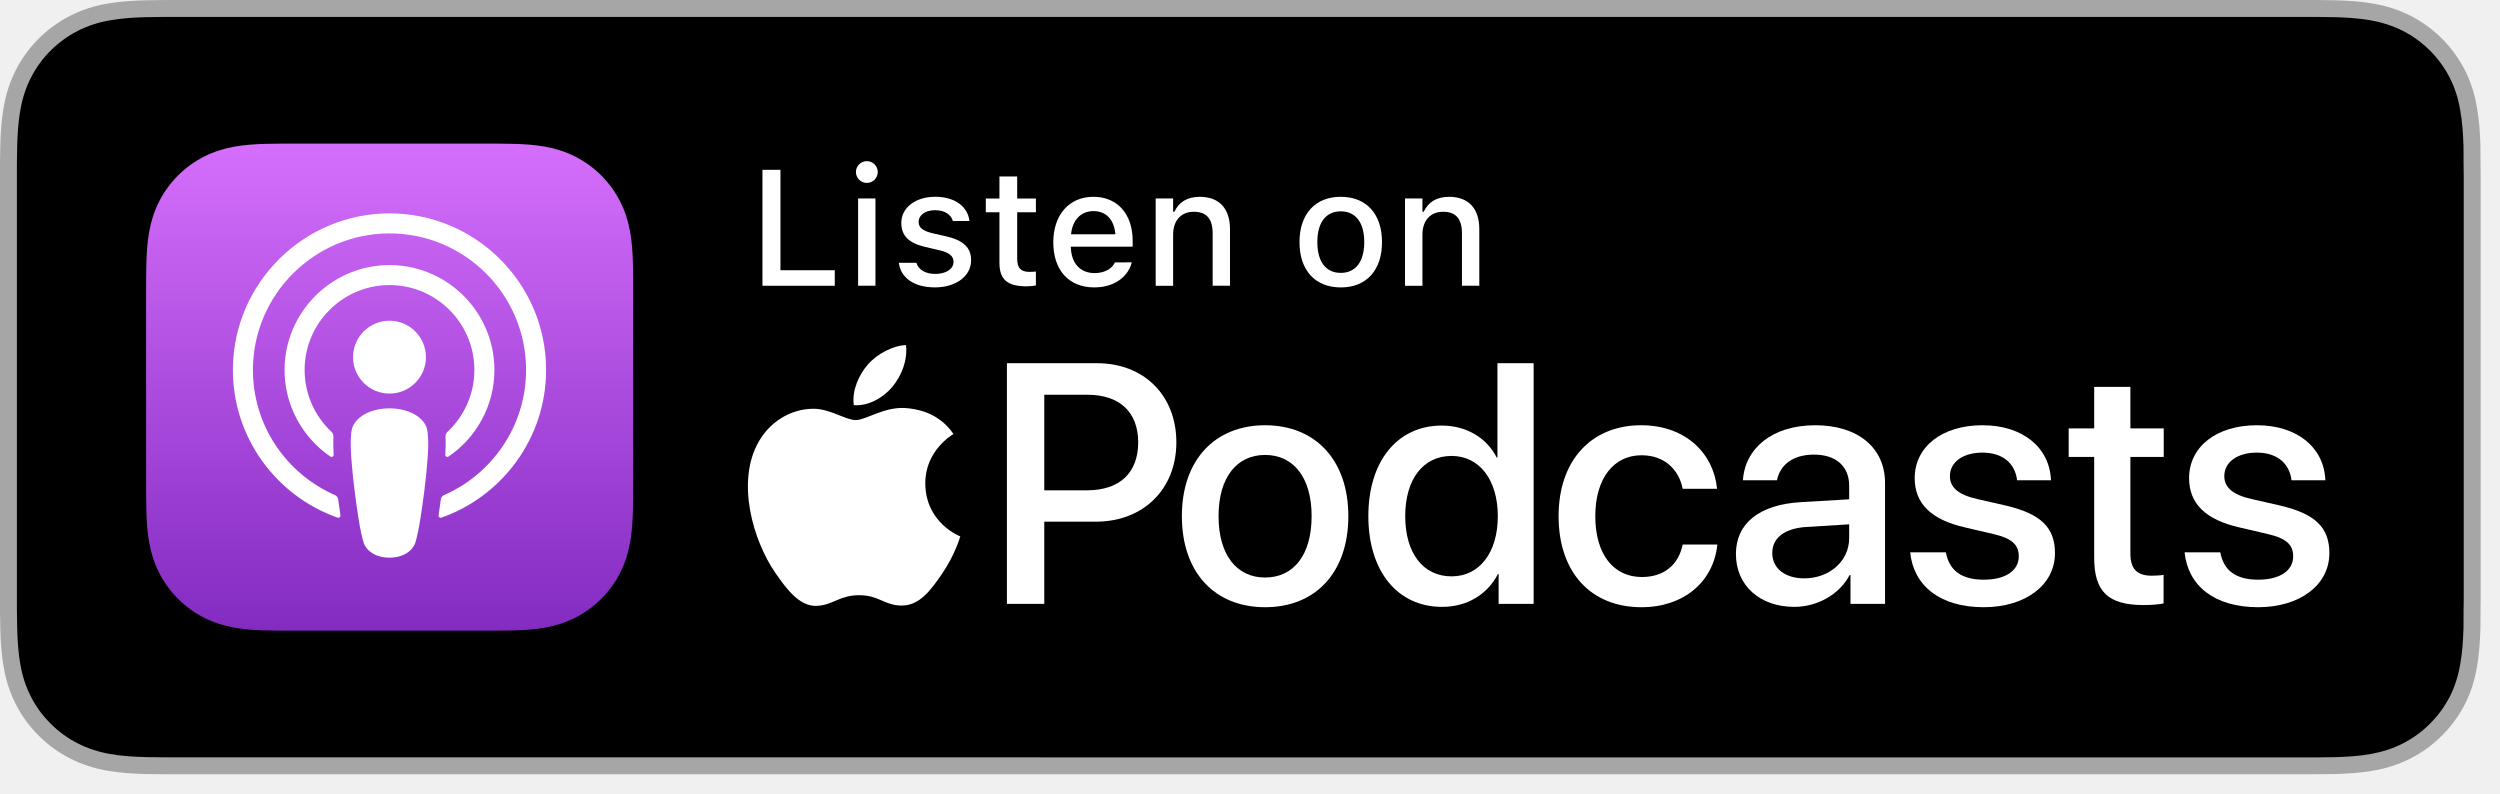
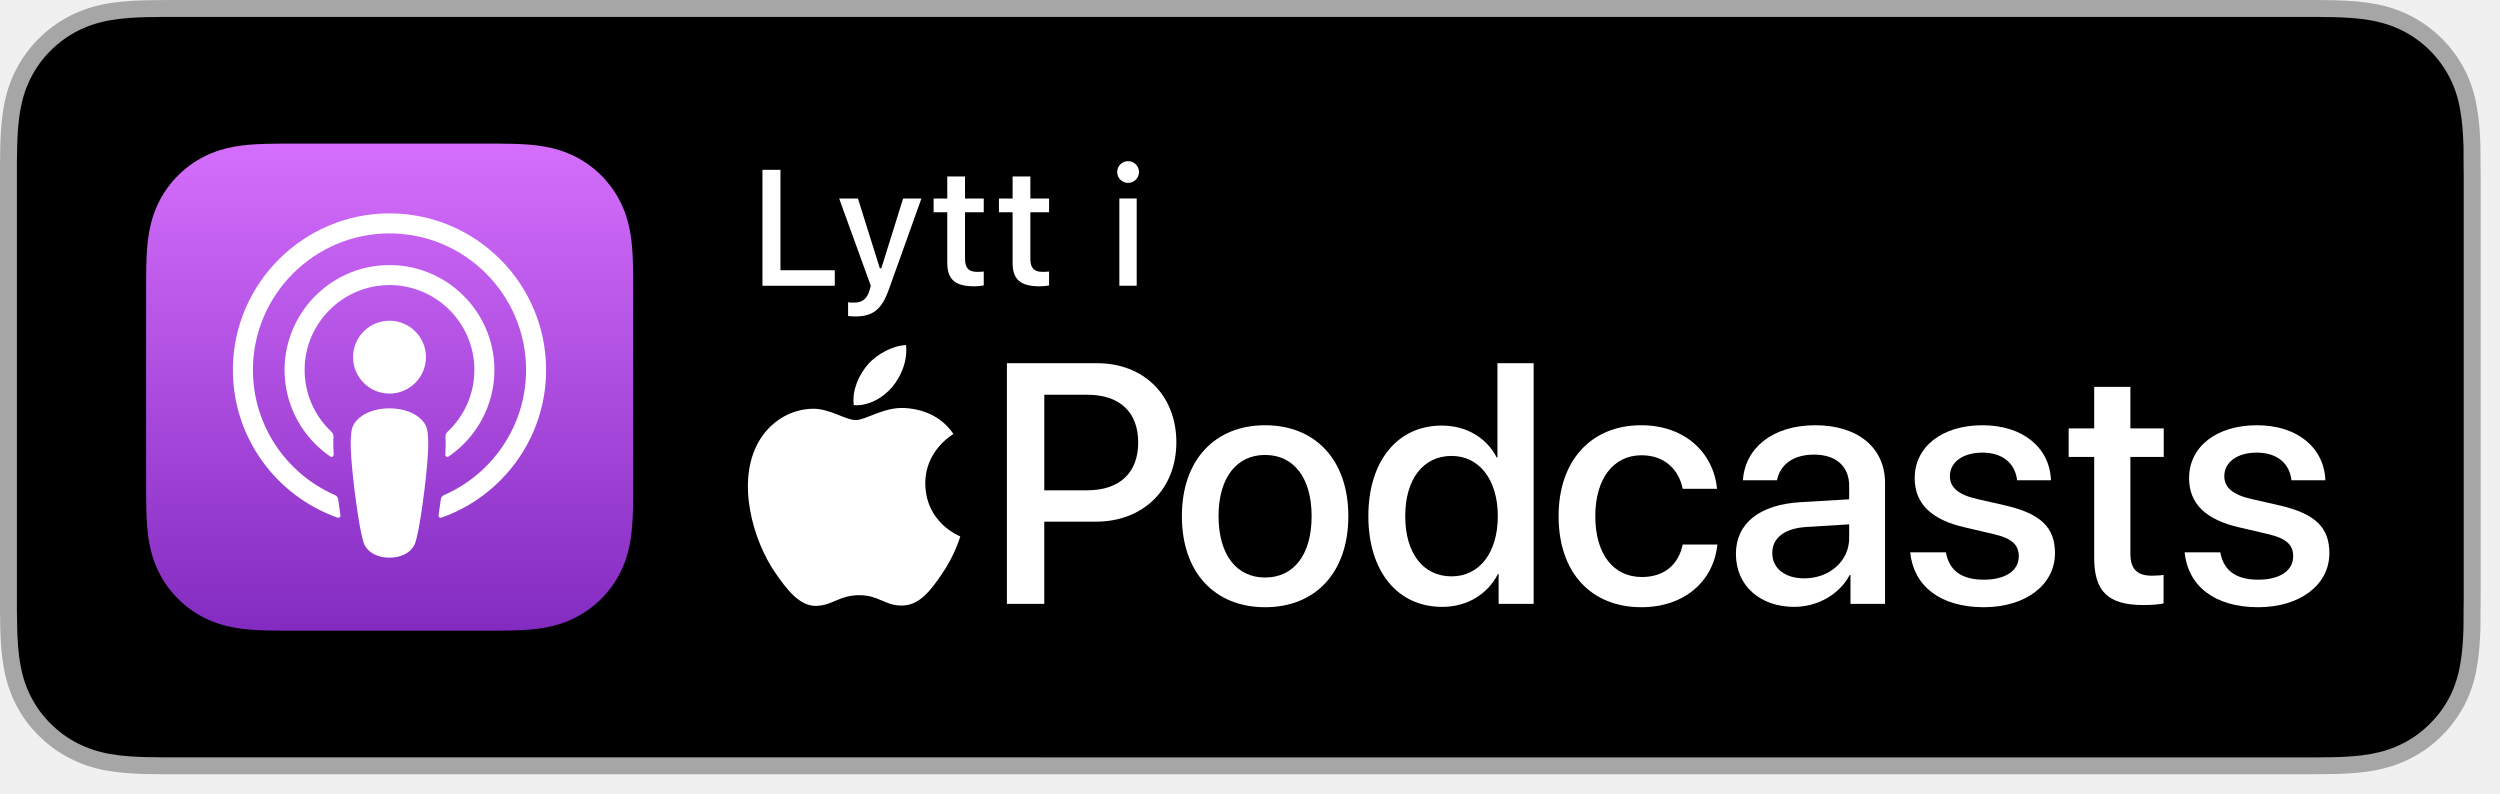
<svg xmlns="http://www.w3.org/2000/svg" version="1.1" id="Artwork" x="0px" y="0px" width="129.155px" height="41px" viewBox="0 0 129.155 41" style="enable-background:new 0 0 129.155 41;" xml:space="preserve">
-   <style type="text/css">
- 	.st0{fill:#A6A6A6;}
- 	.st1{fill:url(#SVGID_1_);}
- 	.st2{fill:#FFFFFF;}
- </style>
  <g>
-     <path class="st0" d="M118.625,0H9.535C9.168,0,8.806,0,8.44,0.002C8.134,0.004,7.83,0.01,7.521,0.015   C6.855,0.031,6.182,0.072,5.517,0.191C4.848,0.309,4.226,0.509,3.616,0.818C3.018,1.125,2.471,1.523,1.998,1.997   C1.519,2.471,1.123,3.02,0.819,3.618C0.508,4.227,0.311,4.852,0.194,5.521C0.074,6.184,0.032,6.854,0.015,7.523   C0.006,7.83,0.005,8.138,0,8.444C0,8.807,0,9.17,0,9.536v20.929c0,0.369,0,0.73,0,1.094c0.005,0.311,0.006,0.611,0.015,0.922   c0.017,0.67,0.059,1.34,0.179,2.002c0.117,0.67,0.314,1.298,0.625,1.904c0.303,0.596,0.7,1.145,1.178,1.614   c0.473,0.478,1.02,0.875,1.619,1.179c0.609,0.312,1.231,0.51,1.901,0.631c0.665,0.119,1.338,0.158,2.004,0.177   c0.309,0.007,0.613,0.011,0.919,0.011C8.806,40,9.168,40,9.535,40h109.091c0.359,0,0.725,0,1.084-0.002   c0.305,0,0.617-0.004,0.922-0.011c0.67-0.019,1.342-0.058,2-0.177c0.67-0.121,1.293-0.318,1.908-0.631   c0.598-0.304,1.145-0.701,1.617-1.179c0.476-0.47,0.873-1.019,1.182-1.614c0.307-0.606,0.506-1.234,0.619-1.904   c0.123-0.662,0.162-1.332,0.186-2.002c0.004-0.311,0.004-0.611,0.004-0.922c0.008-0.363,0.008-0.725,0.008-1.094V9.536   c0-0.366,0-0.729-0.008-1.092c0-0.307,0-0.614-0.004-0.921c-0.023-0.67-0.062-1.34-0.186-2.002   c-0.113-0.67-0.312-1.295-0.619-1.903c-0.309-0.599-0.705-1.147-1.182-1.621c-0.473-0.474-1.02-0.872-1.617-1.179   c-0.615-0.31-1.238-0.51-1.908-0.627c-0.658-0.119-1.33-0.16-2-0.177c-0.305-0.005-0.617-0.011-0.922-0.013   C119.35,0,118.985,0,118.625,0L118.625,0z" />
+     <path style="fill:#A6A6A6;" d="M118.625,0H9.535C9.168,0,8.806,0,8.44,0.002C8.134,0.004,7.83,0.01,7.521,0.015   C6.855,0.031,6.182,0.072,5.517,0.191C4.848,0.309,4.226,0.509,3.616,0.818C3.018,1.125,2.471,1.523,1.998,1.997   C1.519,2.471,1.123,3.02,0.819,3.618C0.508,4.227,0.311,4.852,0.194,5.521C0.074,6.184,0.032,6.854,0.015,7.523   C0.006,7.83,0.005,8.138,0,8.444C0,8.807,0,9.17,0,9.536v20.929c0,0.369,0,0.73,0,1.094c0.005,0.311,0.006,0.611,0.015,0.922   c0.017,0.67,0.059,1.34,0.179,2.002c0.117,0.67,0.314,1.298,0.625,1.904c0.303,0.596,0.7,1.145,1.178,1.614   c0.473,0.478,1.02,0.875,1.619,1.179c0.609,0.312,1.231,0.51,1.901,0.631c0.665,0.119,1.338,0.158,2.004,0.177   c0.309,0.007,0.613,0.011,0.919,0.011C8.806,40,9.168,40,9.535,40h109.091c0.359,0,0.725,0,1.084-0.002   c0.305,0,0.617-0.004,0.922-0.011c0.67-0.019,1.342-0.058,2-0.177c0.67-0.121,1.293-0.318,1.908-0.631   c0.598-0.304,1.145-0.701,1.617-1.179c0.476-0.47,0.873-1.019,1.182-1.614c0.307-0.606,0.506-1.234,0.619-1.904   c0.123-0.662,0.162-1.332,0.186-2.002c0.004-0.311,0.004-0.611,0.004-0.922c0.008-0.363,0.008-0.725,0.008-1.094V9.536   c0-0.366,0-0.729-0.008-1.092c0-0.307,0-0.614-0.004-0.921c-0.023-0.67-0.062-1.34-0.186-2.002   c-0.113-0.67-0.312-1.295-0.619-1.903c-0.309-0.599-0.705-1.147-1.182-1.621c-0.473-0.474-1.02-0.872-1.617-1.179   c-0.615-0.31-1.238-0.51-1.908-0.627c-0.658-0.119-1.33-0.16-2-0.177c-0.305-0.005-0.617-0.011-0.922-0.013   C119.35,0,118.985,0,118.625,0L118.625,0z" />
    <path d="M8.445,39.125c-0.305,0-0.602-0.004-0.904-0.011c-0.559-0.016-1.222-0.047-1.869-0.163c-0.61-0.11-1.153-0.29-1.657-0.548   c-0.521-0.265-0.99-0.606-1.397-1.017c-0.414-0.406-0.754-0.873-1.021-1.396c-0.259-0.505-0.437-1.047-0.543-1.657   c-0.122-0.673-0.153-1.355-0.166-1.875c-0.006-0.211-0.015-0.913-0.015-0.913V8.444c0,0,0.009-0.691,0.015-0.895   c0.013-0.524,0.044-1.206,0.166-1.872C1.16,5.064,1.337,4.522,1.597,4.016c0.266-0.524,0.606-0.994,1.015-1.398   c0.414-0.414,0.884-0.757,1.402-1.022c0.514-0.261,1.055-0.439,1.653-0.544C6.341,0.931,7.023,0.9,7.543,0.887l0.902-0.012h111.259   l0.913,0.013c0.513,0.013,1.195,0.043,1.858,0.163c0.603,0.105,1.147,0.285,1.671,0.548c0.513,0.263,0.982,0.605,1.392,1.016   c0.409,0.406,0.752,0.878,1.023,1.404c0.258,0.511,0.434,1.053,0.535,1.649c0.116,0.631,0.152,1.279,0.174,1.887   c0.003,0.283,0.003,0.587,0.003,0.89c0.008,0.375,0.008,0.732,0.008,1.092v20.929c0,0.363,0,0.718-0.008,1.075   c0,0.325,0,0.623-0.004,0.93c-0.021,0.589-0.057,1.236-0.171,1.854c-0.104,0.613-0.279,1.155-0.54,1.67   c-0.27,0.52-0.612,0.989-1.016,1.386c-0.413,0.418-0.882,0.759-1.399,1.023c-0.519,0.264-1.048,0.438-1.668,0.55   c-0.641,0.116-1.304,0.147-1.869,0.163c-0.293,0.007-0.6,0.011-0.897,0.011l-1.084,0.002L8.445,39.125z" />
    <g>
      <g>
        <linearGradient id="SVGID_1_" gradientUnits="userSpaceOnUse" x1="20.13" y1="7.418" x2="20.13" y2="32.582">
          <stop offset="0" style="stop-color:#D56EFC" />
          <stop offset="1" style="stop-color:#832BC1" />
        </linearGradient>
-         <path class="st1" d="M32.712,15.29c0-0.301,0-0.601-0.002-0.902c-0.002-0.253-0.004-0.506-0.011-0.759     c-0.015-0.551-0.047-1.107-0.145-1.653c-0.099-0.554-0.262-1.069-0.518-1.572c-0.252-0.494-0.58-0.946-0.972-1.338     c-0.392-0.392-0.844-0.721-1.338-0.972c-0.503-0.256-1.018-0.418-1.571-0.518c-0.545-0.098-1.102-0.131-1.653-0.145     c-0.253-0.007-0.506-0.01-0.759-0.011c-0.301-0.002-0.601-0.002-0.902-0.002h-9.421c-0.301,0-0.601,0-0.902,0.002     c-0.253,0.002-0.506,0.004-0.759,0.011c-0.551,0.015-1.108,0.047-1.653,0.145c-0.553,0.099-1.068,0.262-1.571,0.518     c-0.494,0.252-0.946,0.58-1.338,0.972C8.804,9.458,8.476,9.91,8.224,10.404c-0.256,0.503-0.418,1.018-0.518,1.572     c-0.098,0.545-0.13,1.101-0.145,1.653c-0.007,0.253-0.01,0.506-0.011,0.759c-0.002,0.301-0.002,0.601-0.002,0.902v9.421     c0,0.301,0,0.601,0.002,0.902c0.002,0.253,0.004,0.506,0.011,0.759c0.015,0.551,0.047,1.107,0.145,1.653     c0.099,0.554,0.262,1.069,0.518,1.572c0.252,0.494,0.58,0.946,0.972,1.338c0.392,0.392,0.844,0.721,1.338,0.972     c0.503,0.256,1.018,0.418,1.571,0.518c0.545,0.098,1.102,0.131,1.653,0.145c0.253,0.007,0.506,0.01,0.759,0.011     c0.301,0.002,0.601,0.002,0.902,0.002h9.421c0.301,0,0.601,0,0.902-0.002c0.253-0.002,0.506-0.004,0.759-0.011     c0.551-0.015,1.108-0.047,1.653-0.145c0.553-0.099,1.068-0.262,1.571-0.518c0.494-0.252,0.946-0.58,1.338-0.972     c0.392-0.392,0.721-0.844,0.972-1.338c0.256-0.503,0.418-1.018,0.518-1.572c0.098-0.545,0.13-1.101,0.145-1.653     c0.007-0.253,0.01-0.506,0.011-0.759c0.002-0.301,0.002-0.601,0.002-0.902V15.29z" />
+         <path style="fill:url(#SVGID_1_);" d="M32.712,15.29c0-0.301,0-0.601-0.002-0.902c-0.002-0.253-0.004-0.506-0.011-0.759     c-0.015-0.551-0.047-1.107-0.145-1.653c-0.099-0.554-0.262-1.069-0.518-1.572c-0.252-0.494-0.58-0.946-0.972-1.338     c-0.392-0.392-0.844-0.721-1.338-0.972c-0.503-0.256-1.018-0.418-1.571-0.518c-0.545-0.098-1.102-0.131-1.653-0.145     c-0.253-0.007-0.506-0.01-0.759-0.011c-0.301-0.002-0.601-0.002-0.902-0.002h-9.421c-0.301,0-0.601,0-0.902,0.002     c-0.253,0.002-0.506,0.004-0.759,0.011c-0.551,0.015-1.108,0.047-1.653,0.145c-0.553,0.099-1.068,0.262-1.571,0.518     c-0.494,0.252-0.946,0.58-1.338,0.972C8.804,9.458,8.476,9.91,8.224,10.404c-0.256,0.503-0.418,1.018-0.518,1.572     c-0.098,0.545-0.13,1.101-0.145,1.653c-0.007,0.253-0.01,0.506-0.011,0.759c-0.002,0.301-0.002,0.601-0.002,0.902v9.421     c0,0.301,0,0.601,0.002,0.902c0.002,0.253,0.004,0.506,0.011,0.759c0.015,0.551,0.047,1.107,0.145,1.653     c0.099,0.554,0.262,1.069,0.518,1.572c0.252,0.494,0.58,0.946,0.972,1.338c0.392,0.392,0.844,0.721,1.338,0.972     c0.503,0.256,1.018,0.418,1.571,0.518c0.545,0.098,1.102,0.131,1.653,0.145c0.253,0.007,0.506,0.01,0.759,0.011     c0.301,0.002,0.601,0.002,0.902,0.002h9.421c0.301,0,0.601,0,0.902-0.002c0.253-0.002,0.506-0.004,0.759-0.011     c0.551-0.015,1.108-0.047,1.653-0.145c0.553-0.099,1.068-0.262,1.571-0.518c0.494-0.252,0.946-0.58,1.338-0.972     c0.392-0.392,0.721-0.844,0.972-1.338c0.256-0.503,0.418-1.018,0.518-1.572c0.098-0.545,0.13-1.101,0.145-1.653     c0.007-0.253,0.01-0.506,0.011-0.759c0.002-0.301,0.002-0.601,0.002-0.902V15.29z" />
      </g>
-       <path class="st2" d="M20.122,16.569c1.04,0,1.883,0.843,1.883,1.882c0,1.04-0.843,1.882-1.883,1.882    c-1.04,0-1.883-0.843-1.883-1.882C18.239,17.412,19.082,16.569,20.122,16.569z M25.542,19.112c0,1.858-0.94,3.5-2.37,4.476    c-0.073,0.05-0.172-0.007-0.166-0.095c0.02-0.33,0.026-0.623,0.009-0.924c-0.006-0.099,0.033-0.195,0.106-0.263    c0.853-0.8,1.386-1.936,1.386-3.195c0-2.475-2.062-4.477-4.558-4.38c-2.297,0.089-4.15,1.965-4.21,4.263    c-0.034,1.305,0.505,2.488,1.384,3.313c0.072,0.068,0.111,0.164,0.105,0.263c-0.017,0.301-0.011,0.593,0.009,0.924    c0.005,0.088-0.093,0.144-0.166,0.095c-1.448-0.989-2.394-2.66-2.37-4.547c0.037-2.869,2.338-5.233,5.205-5.344    C22.993,13.578,25.542,16.053,25.542,19.112z M20.099,11.023c4.472-0.013,8.114,3.621,8.114,8.088    c0,3.522-2.264,6.525-5.413,7.632c-0.077,0.027-0.156-0.037-0.143-0.118c0.042-0.277,0.081-0.555,0.117-0.828    c0.013-0.097,0.074-0.18,0.163-0.219c2.494-1.089,4.241-3.578,4.241-6.467c0-3.909-3.197-7.085-7.114-7.053    c-3.832,0.031-6.96,3.154-6.997,6.984c-0.028,2.919,1.727,5.438,4.24,6.536c0.089,0.039,0.151,0.122,0.164,0.219    c0.036,0.274,0.075,0.552,0.117,0.829c0.012,0.081-0.066,0.145-0.143,0.118c-3.18-1.118-5.457-4.168-5.413-7.735    C12.086,14.608,15.695,11.036,20.099,11.023z M20.122,21.095c0.716,0,1.322,0.233,1.668,0.598c0.18,0.19,0.275,0.385,0.305,0.662    c0.058,0.537,0.025,1-0.038,1.74c-0.06,0.705-0.174,1.645-0.323,2.602c-0.106,0.681-0.192,1.049-0.27,1.312    c-0.127,0.427-0.601,0.8-1.343,0.8s-1.216-0.373-1.343-0.8c-0.078-0.263-0.164-0.631-0.27-1.312    c-0.149-0.957-0.263-1.897-0.323-2.602c-0.063-0.74-0.096-1.203-0.038-1.74c0.03-0.277,0.125-0.472,0.305-0.662    C18.8,21.328,19.406,21.095,20.122,21.095z" />
+       <path style="fill:#FFFFFF;" d="M20.122,16.569c1.04,0,1.883,0.843,1.883,1.882c0,1.04-0.843,1.882-1.883,1.882    c-1.04,0-1.883-0.843-1.883-1.882C18.239,17.412,19.082,16.569,20.122,16.569z M25.542,19.112c0,1.858-0.94,3.5-2.37,4.476    c-0.073,0.05-0.172-0.007-0.166-0.095c0.02-0.33,0.026-0.623,0.009-0.924c-0.006-0.099,0.033-0.195,0.106-0.263    c0.853-0.8,1.386-1.936,1.386-3.195c0-2.475-2.062-4.477-4.558-4.38c-2.297,0.089-4.15,1.965-4.21,4.263    c-0.034,1.305,0.505,2.488,1.384,3.313c0.072,0.068,0.111,0.164,0.105,0.263c-0.017,0.301-0.011,0.593,0.009,0.924    c0.005,0.088-0.093,0.144-0.166,0.095c-1.448-0.989-2.394-2.66-2.37-4.547c0.037-2.869,2.338-5.233,5.205-5.344    C22.993,13.578,25.542,16.053,25.542,19.112z M20.099,11.023c4.472-0.013,8.114,3.621,8.114,8.088    c0,3.522-2.264,6.525-5.413,7.632c-0.077,0.027-0.156-0.037-0.143-0.118c0.042-0.277,0.081-0.555,0.117-0.828    c0.013-0.097,0.074-0.18,0.163-0.219c2.494-1.089,4.241-3.578,4.241-6.467c0-3.909-3.197-7.085-7.114-7.053    c-3.832,0.031-6.96,3.154-6.997,6.984c-0.028,2.919,1.727,5.438,4.24,6.536c0.089,0.039,0.151,0.122,0.164,0.219    c0.036,0.274,0.075,0.552,0.117,0.829c0.012,0.081-0.066,0.145-0.143,0.118c-3.18-1.118-5.457-4.168-5.413-7.735    C12.086,14.608,15.695,11.036,20.099,11.023z M20.122,21.095c0.716,0,1.322,0.233,1.668,0.598c0.18,0.19,0.275,0.385,0.305,0.662    c0.058,0.537,0.025,1-0.038,1.74c-0.06,0.705-0.174,1.645-0.323,2.602c-0.106,0.681-0.192,1.049-0.27,1.312    c-0.127,0.427-0.601,0.8-1.343,0.8s-1.216-0.373-1.343-0.8c-0.078-0.263-0.164-0.631-0.27-1.312    c-0.149-0.957-0.263-1.897-0.323-2.602c-0.063-0.74-0.096-1.203-0.038-1.74c0.03-0.277,0.125-0.472,0.305-0.662    C18.8,21.328,19.406,21.095,20.122,21.095z" />
    </g>
    <g>
      <g>
        <g>
          <g>
-             <path class="st2" d="M56.68,18.764c2.413,0,4.093,1.663,4.093,4.084c0,2.43-1.715,4.102-4.153,4.102h-2.671v4.248h-1.93V18.764       H56.68z M53.949,25.33h2.215c1.68,0,2.637-0.905,2.637-2.473c0-1.568-0.956-2.464-2.628-2.464h-2.223V25.33z" />
-             <path class="st2" d="M61.058,26.665c0-2.912,1.715-4.696,4.3-4.696c2.585,0,4.3,1.784,4.3,4.696c0,2.921-1.706,4.705-4.3,4.705       C62.764,31.37,61.058,29.586,61.058,26.665z M67.761,26.665c0-2.008-0.948-3.162-2.404-3.162c-1.456,0-2.404,1.155-2.404,3.162       c0,2.016,0.948,3.171,2.404,3.171C66.822,29.836,67.761,28.682,67.761,26.665z" />
-             <path class="st2" d="M70.692,26.665c0-2.861,1.516-4.679,3.791-4.679c1.301,0,2.335,0.655,2.843,1.654h0.035v-4.877h1.87       v12.434h-1.809v-1.542h-0.035c-0.534,1.034-1.568,1.697-2.886,1.697C72.209,31.353,70.692,29.526,70.692,26.665z        M72.597,26.665c0,1.913,0.922,3.111,2.396,3.111c1.43,0,2.387-1.215,2.387-3.111c0-1.878-0.956-3.111-2.387-3.111       C73.519,23.555,72.597,24.761,72.597,26.665z" />
-             <path class="st2" d="M86.931,25.252c-0.189-0.965-0.913-1.732-2.128-1.732c-1.439,0-2.387,1.198-2.387,3.145       c0,1.99,0.957,3.145,2.404,3.145c1.146,0,1.896-0.629,2.111-1.68h1.792c-0.198,1.93-1.741,3.24-3.921,3.24       c-2.594,0-4.282-1.775-4.282-4.705c0-2.878,1.689-4.696,4.265-4.696c2.335,0,3.757,1.499,3.921,3.283H86.931z" />
-             <path class="st2" d="M89.681,28.621c0-1.586,1.215-2.559,3.369-2.68l2.482-0.146v-0.698c0-1.008-0.681-1.611-1.818-1.611       c-1.077,0-1.749,0.517-1.913,1.327h-1.758c0.103-1.637,1.499-2.844,3.74-2.844c2.197,0,3.602,1.163,3.602,2.981v6.247H95.6       v-1.491h-0.043c-0.526,1.008-1.672,1.646-2.861,1.646C90.922,31.353,89.681,30.25,89.681,28.621z M95.532,27.803v-0.715       L93.3,27.225c-1.112,0.078-1.741,0.569-1.741,1.344c0,0.793,0.655,1.31,1.654,1.31C94.515,29.879,95.532,28.983,95.532,27.803z       " />
-             <path class="st2" d="M102.415,21.969c2.111,0,3.481,1.172,3.542,2.844h-1.749c-0.103-0.879-0.75-1.43-1.792-1.43       c-1.008,0-1.68,0.491-1.68,1.215c0,0.569,0.414,0.956,1.396,1.18l1.473,0.336c1.853,0.431,2.559,1.155,2.559,2.464       c0,1.654-1.542,2.792-3.679,2.792c-2.266,0-3.628-1.112-3.8-2.835h1.844c0.172,0.948,0.819,1.413,1.956,1.413       c1.12,0,1.809-0.465,1.809-1.206c0-0.586-0.336-0.931-1.327-1.155l-1.473-0.345c-1.723-0.396-2.577-1.224-2.577-2.542       C98.917,23.081,100.33,21.969,102.415,21.969z" />
-             <path class="st2" d="M110.06,19.987v2.146h1.723v1.474h-1.723v4.998c0,0.784,0.345,1.137,1.103,1.137       c0.189,0,0.491-0.017,0.612-0.043v1.473c-0.207,0.052-0.62,0.086-1.034,0.086c-1.835,0-2.551-0.698-2.551-2.447v-5.204h-1.318       v-1.474h1.318v-2.146H110.06z" />
-             <path class="st2" d="M116.591,21.969c2.111,0,3.481,1.172,3.542,2.844h-1.749c-0.103-0.879-0.75-1.43-1.792-1.43       c-1.008,0-1.68,0.491-1.68,1.215c0,0.569,0.414,0.956,1.396,1.18l1.473,0.336c1.853,0.431,2.559,1.155,2.559,2.464       c0,1.654-1.542,2.792-3.679,2.792c-2.266,0-3.628-1.112-3.8-2.835h1.844c0.172,0.948,0.819,1.413,1.956,1.413       c1.12,0,1.809-0.465,1.809-1.206c0-0.586-0.336-0.931-1.327-1.155l-1.473-0.345c-1.723-0.396-2.577-1.224-2.577-2.542       C113.093,23.081,114.506,21.969,116.591,21.969z" />
+             <path style="fill:#FFFFFF;" d="M56.68,18.764c2.413,0,4.093,1.663,4.093,4.084c0,2.43-1.715,4.102-4.153,4.102h-2.671v4.248       h-1.93V18.764H56.68z M53.949,25.33h2.215c1.68,0,2.637-0.905,2.637-2.473c0-1.568-0.956-2.464-2.628-2.464h-2.223V25.33z" />
+             <path style="fill:#FFFFFF;" d="M61.058,26.665c0-2.912,1.715-4.696,4.3-4.696c2.585,0,4.3,1.784,4.3,4.696       c0,2.921-1.706,4.705-4.3,4.705C62.764,31.37,61.058,29.586,61.058,26.665z M67.761,26.665c0-2.008-0.948-3.162-2.404-3.162       c-1.456,0-2.404,1.155-2.404,3.162c0,2.016,0.948,3.171,2.404,3.171C66.822,29.836,67.761,28.682,67.761,26.665z" />
+             <path style="fill:#FFFFFF;" d="M70.692,26.665c0-2.861,1.516-4.679,3.791-4.679c1.301,0,2.335,0.655,2.843,1.654h0.035v-4.877       h1.87v12.434h-1.809v-1.542h-0.035c-0.534,1.034-1.568,1.697-2.886,1.697C72.209,31.353,70.692,29.526,70.692,26.665z        M72.597,26.665c0,1.913,0.922,3.111,2.396,3.111c1.43,0,2.387-1.215,2.387-3.111c0-1.878-0.956-3.111-2.387-3.111       C73.519,23.555,72.597,24.761,72.597,26.665z" />
+             <path style="fill:#FFFFFF;" d="M86.931,25.252c-0.189-0.965-0.913-1.732-2.128-1.732c-1.439,0-2.387,1.198-2.387,3.145       c0,1.99,0.957,3.145,2.404,3.145c1.146,0,1.896-0.629,2.111-1.68h1.792c-0.198,1.93-1.741,3.24-3.921,3.24       c-2.594,0-4.282-1.775-4.282-4.705c0-2.878,1.689-4.696,4.265-4.696c2.335,0,3.757,1.499,3.921,3.283H86.931z" />
+             <path style="fill:#FFFFFF;" d="M89.681,28.621c0-1.586,1.215-2.559,3.369-2.68l2.482-0.146v-0.698       c0-1.008-0.681-1.611-1.818-1.611c-1.077,0-1.749,0.517-1.913,1.327h-1.758c0.103-1.637,1.499-2.844,3.74-2.844       c2.197,0,3.602,1.163,3.602,2.981v6.247H95.6v-1.491h-0.043c-0.526,1.008-1.672,1.646-2.861,1.646       C90.922,31.353,89.681,30.25,89.681,28.621z M95.532,27.803v-0.715L93.3,27.225c-1.112,0.078-1.741,0.569-1.741,1.344       c0,0.793,0.655,1.31,1.654,1.31C94.515,29.879,95.532,28.983,95.532,27.803z" />
+             <path style="fill:#FFFFFF;" d="M102.415,21.969c2.111,0,3.481,1.172,3.542,2.844h-1.749c-0.103-0.879-0.75-1.43-1.792-1.43       c-1.008,0-1.68,0.491-1.68,1.215c0,0.569,0.414,0.956,1.396,1.18l1.473,0.336c1.853,0.431,2.559,1.155,2.559,2.464       c0,1.654-1.542,2.792-3.679,2.792c-2.266,0-3.628-1.112-3.8-2.835h1.844c0.172,0.948,0.819,1.413,1.956,1.413       c1.12,0,1.809-0.465,1.809-1.206c0-0.586-0.336-0.931-1.327-1.155l-1.473-0.345c-1.723-0.396-2.577-1.224-2.577-2.542       C98.917,23.081,100.33,21.969,102.415,21.969z" />
+             <path style="fill:#FFFFFF;" d="M110.06,19.987v2.146h1.723v1.474h-1.723v4.998c0,0.784,0.345,1.137,1.103,1.137       c0.189,0,0.491-0.017,0.612-0.043v1.473c-0.207,0.052-0.62,0.086-1.034,0.086c-1.835,0-2.551-0.698-2.551-2.447v-5.204h-1.318       v-1.474h1.318v-2.146H110.06z" />
+             <path style="fill:#FFFFFF;" d="M116.591,21.969c2.111,0,3.481,1.172,3.542,2.844h-1.749c-0.103-0.879-0.75-1.43-1.792-1.43       c-1.008,0-1.68,0.491-1.68,1.215c0,0.569,0.414,0.956,1.396,1.18l1.473,0.336c1.853,0.431,2.559,1.155,2.559,2.464       c0,1.654-1.542,2.792-3.679,2.792c-2.266,0-3.628-1.112-3.8-2.835h1.844c0.172,0.948,0.819,1.413,1.956,1.413       c1.12,0,1.809-0.465,1.809-1.206c0-0.586-0.336-0.931-1.327-1.155l-1.473-0.345c-1.723-0.396-2.577-1.224-2.577-2.542       C113.093,23.081,114.506,21.969,116.591,21.969z" />
          </g>
        </g>
      </g>
      <g>
-         <path class="st2" d="M46.79,21.082c-1.109-0.082-2.051,0.62-2.576,0.62c-0.533,0-1.354-0.602-2.225-0.585     c-1.144,0.017-2.198,0.665-2.787,1.689c-1.188,2.062-0.303,5.117,0.854,6.79c0.566,0.817,1.241,1.739,2.128,1.705     c0.853-0.034,1.176-0.552,2.208-0.552c1.031,0,1.322,0.552,2.224,0.535c0.919-0.017,1.5-0.834,2.062-1.656     c0.65-0.949,0.917-1.868,0.933-1.916c-0.02-0.008-1.79-0.687-1.808-2.726c-0.016-1.705,1.392-2.525,1.456-2.564     C48.459,21.244,47.225,21.115,46.79,21.082z" />
-         <path class="st2" d="M46.106,19.978c0.471-0.569,0.788-1.362,0.701-2.151c-0.678,0.027-1.498,0.452-1.985,1.021     c-0.436,0.504-0.818,1.311-0.714,2.084C44.864,20.99,45.635,20.548,46.106,19.978z" />
+         <path style="fill:#FFFFFF;" d="M46.79,21.082c-1.109-0.082-2.051,0.62-2.576,0.62c-0.533,0-1.354-0.602-2.225-0.585     c-1.144,0.017-2.198,0.665-2.787,1.689c-1.188,2.062-0.303,5.117,0.854,6.79c0.566,0.817,1.241,1.739,2.128,1.705     c0.853-0.034,1.176-0.552,2.208-0.552c1.031,0,1.322,0.552,2.224,0.535c0.919-0.017,1.5-0.834,2.062-1.656     c0.65-0.949,0.917-1.868,0.933-1.916c-0.02-0.008-1.79-0.687-1.808-2.726c-0.016-1.705,1.392-2.525,1.456-2.564     C48.459,21.244,47.225,21.115,46.79,21.082z" />
+         <path style="fill:#FFFFFF;" d="M46.106,19.978c0.471-0.569,0.788-1.362,0.701-2.151c-0.678,0.027-1.498,0.452-1.985,1.021     c-0.436,0.504-0.818,1.311-0.714,2.084C44.864,20.99,45.635,20.548,46.106,19.978z" />
      </g>
    </g>
    <g>
-       <path class="st2" d="M39.39,8.773h0.93v5.188h2.806v0.802H39.39V8.773z" />
-       <path class="st2" d="M44.219,8.889c0-0.312,0.253-0.564,0.564-0.564c0.308,0,0.564,0.253,0.564,0.564    c0,0.307-0.257,0.561-0.564,0.561C44.472,9.45,44.219,9.196,44.219,8.889z M44.331,10.254h0.896v4.508h-0.896V10.254z" />
-       <path class="st2" d="M46.438,13.583v-0.005h0.901l0.004,0.005c0.112,0.34,0.44,0.568,0.976,0.568c0.556,0,0.942-0.253,0.942-0.623    v-0.008c0-0.282-0.211-0.474-0.735-0.594l-0.718-0.166c-0.851-0.195-1.245-0.581-1.245-1.241v-0.004    c0-0.784,0.73-1.349,1.751-1.349c1.029,0,1.689,0.515,1.768,1.249v0.004h-0.859v-0.008c-0.087-0.315-0.406-0.552-0.913-0.552    c-0.494,0-0.851,0.244-0.851,0.605v0.009c0,0.282,0.208,0.456,0.714,0.576l0.714,0.162c0.867,0.203,1.282,0.573,1.282,1.225v0.008    c0,0.835-0.797,1.403-1.867,1.403C47.214,14.849,46.526,14.338,46.438,13.583z" />
-       <path class="st2" d="M51.633,13.575v-2.61h-0.705v-0.71h0.705V9.118h0.917v1.137h0.967v0.71H52.55v2.395    c0,0.485,0.183,0.685,0.626,0.685c0.137,0,0.216-0.004,0.341-0.017v0.719c-0.146,0.024-0.312,0.045-0.486,0.045    C52.04,14.79,51.633,14.442,51.633,13.575z" />
-       <path class="st2" d="M54.415,12.521v-0.005c0-1.406,0.813-2.349,2.071-2.349c1.257,0,2.029,0.909,2.029,2.262v0.315H55.32    c0.017,0.863,0.49,1.365,1.233,1.365c0.577,0,0.921-0.286,1.029-0.519l0.017-0.033l0.867-0.004l-0.008,0.037    c-0.149,0.594-0.772,1.258-1.926,1.258C55.212,14.849,54.415,13.949,54.415,12.521z M55.332,12.101h2.291    c-0.07-0.805-0.522-1.195-1.133-1.195C55.876,10.906,55.411,11.326,55.332,12.101z" />
-       <path class="st2" d="M59.705,10.254h0.901v0.685h0.066c0.22-0.481,0.651-0.771,1.307-0.771c1.008,0,1.565,0.602,1.565,1.677v2.918    h-0.896v-2.706c0-0.747-0.312-1.117-0.972-1.117c-0.66,0-1.07,0.453-1.07,1.179v2.645h-0.901V10.254z" />
-       <path class="st2" d="M67.135,12.512v-0.008c0-1.449,0.813-2.337,2.133-2.337c1.316,0,2.129,0.884,2.129,2.337v0.008    c0,1.453-0.81,2.337-2.129,2.337C67.944,14.849,67.135,13.965,67.135,12.512z M70.48,12.512v-0.008    c0-1.001-0.44-1.586-1.212-1.586c-0.776,0-1.212,0.585-1.212,1.586v0.008c0,1,0.436,1.586,1.212,1.586    C70.04,14.098,70.48,13.508,70.48,12.512z" />
-       <path class="st2" d="M72.586,10.254h0.9v0.685h0.066c0.22-0.481,0.652-0.771,1.308-0.771c1.009,0,1.564,0.602,1.564,1.677v2.918    h-0.896v-2.706c0-0.747-0.311-1.117-0.971-1.117c-0.66,0-1.071,0.453-1.071,1.179v2.645h-0.9V10.254z" />
+       <path style="fill:#FFFFFF;" d="M39.39,8.773h0.93v5.188h2.806v0.802H39.39V8.773z" />
+       <path style="fill:#FFFFFF;" d="M43.814,16.327v-0.71c0.087,0.013,0.199,0.017,0.303,0.017c0.419,0,0.672-0.179,0.805-0.635    l0.066-0.232l-1.635-4.512h0.971l1.129,3.603h0.079l1.125-3.603h0.946l-1.677,4.682c-0.382,1.075-0.838,1.411-1.751,1.411    C44.063,16.347,43.93,16.339,43.814,16.327z" />
+       <path style="fill:#FFFFFF;" d="M48.938,13.575v-2.61h-0.706v-0.71h0.706V9.118h0.917v1.137h0.967v0.71h-0.967v2.395    c0,0.485,0.183,0.685,0.627,0.685c0.137,0,0.216-0.004,0.34-0.017v0.719c-0.145,0.024-0.311,0.045-0.485,0.045    C49.344,14.79,48.938,14.442,48.938,13.575z" />
+       <path style="fill:#FFFFFF;" d="M52.313,13.575v-2.61h-0.705v-0.71h0.705V9.118h0.917v1.137h0.967v0.71H53.23v2.395    c0,0.485,0.183,0.685,0.626,0.685c0.137,0,0.216-0.004,0.341-0.017v0.719c-0.146,0.024-0.312,0.045-0.486,0.045    C52.72,14.79,52.313,14.442,52.313,13.575z" />
+       <path style="fill:#FFFFFF;" d="M57.716,8.889c0-0.312,0.253-0.564,0.564-0.564c0.308,0,0.564,0.253,0.564,0.564    c0,0.307-0.257,0.561-0.564,0.561C57.969,9.45,57.716,9.196,57.716,8.889z M57.828,10.254h0.896v4.508h-0.896V10.254z" />
    </g>
  </g>
-   <g>
- </g>
-   <g>
- </g>
-   <g>
- </g>
-   <g>
- </g>
-   <g>
- </g>
-   <g>
- </g>
-   <g>
- </g>
-   <g>
- </g>
-   <g>
- </g>
-   <g>
- </g>
-   <g>
- </g>
-   <g>
- </g>
-   <g>
- </g>
-   <g>
- </g>
-   <g>
- </g>
</svg>
